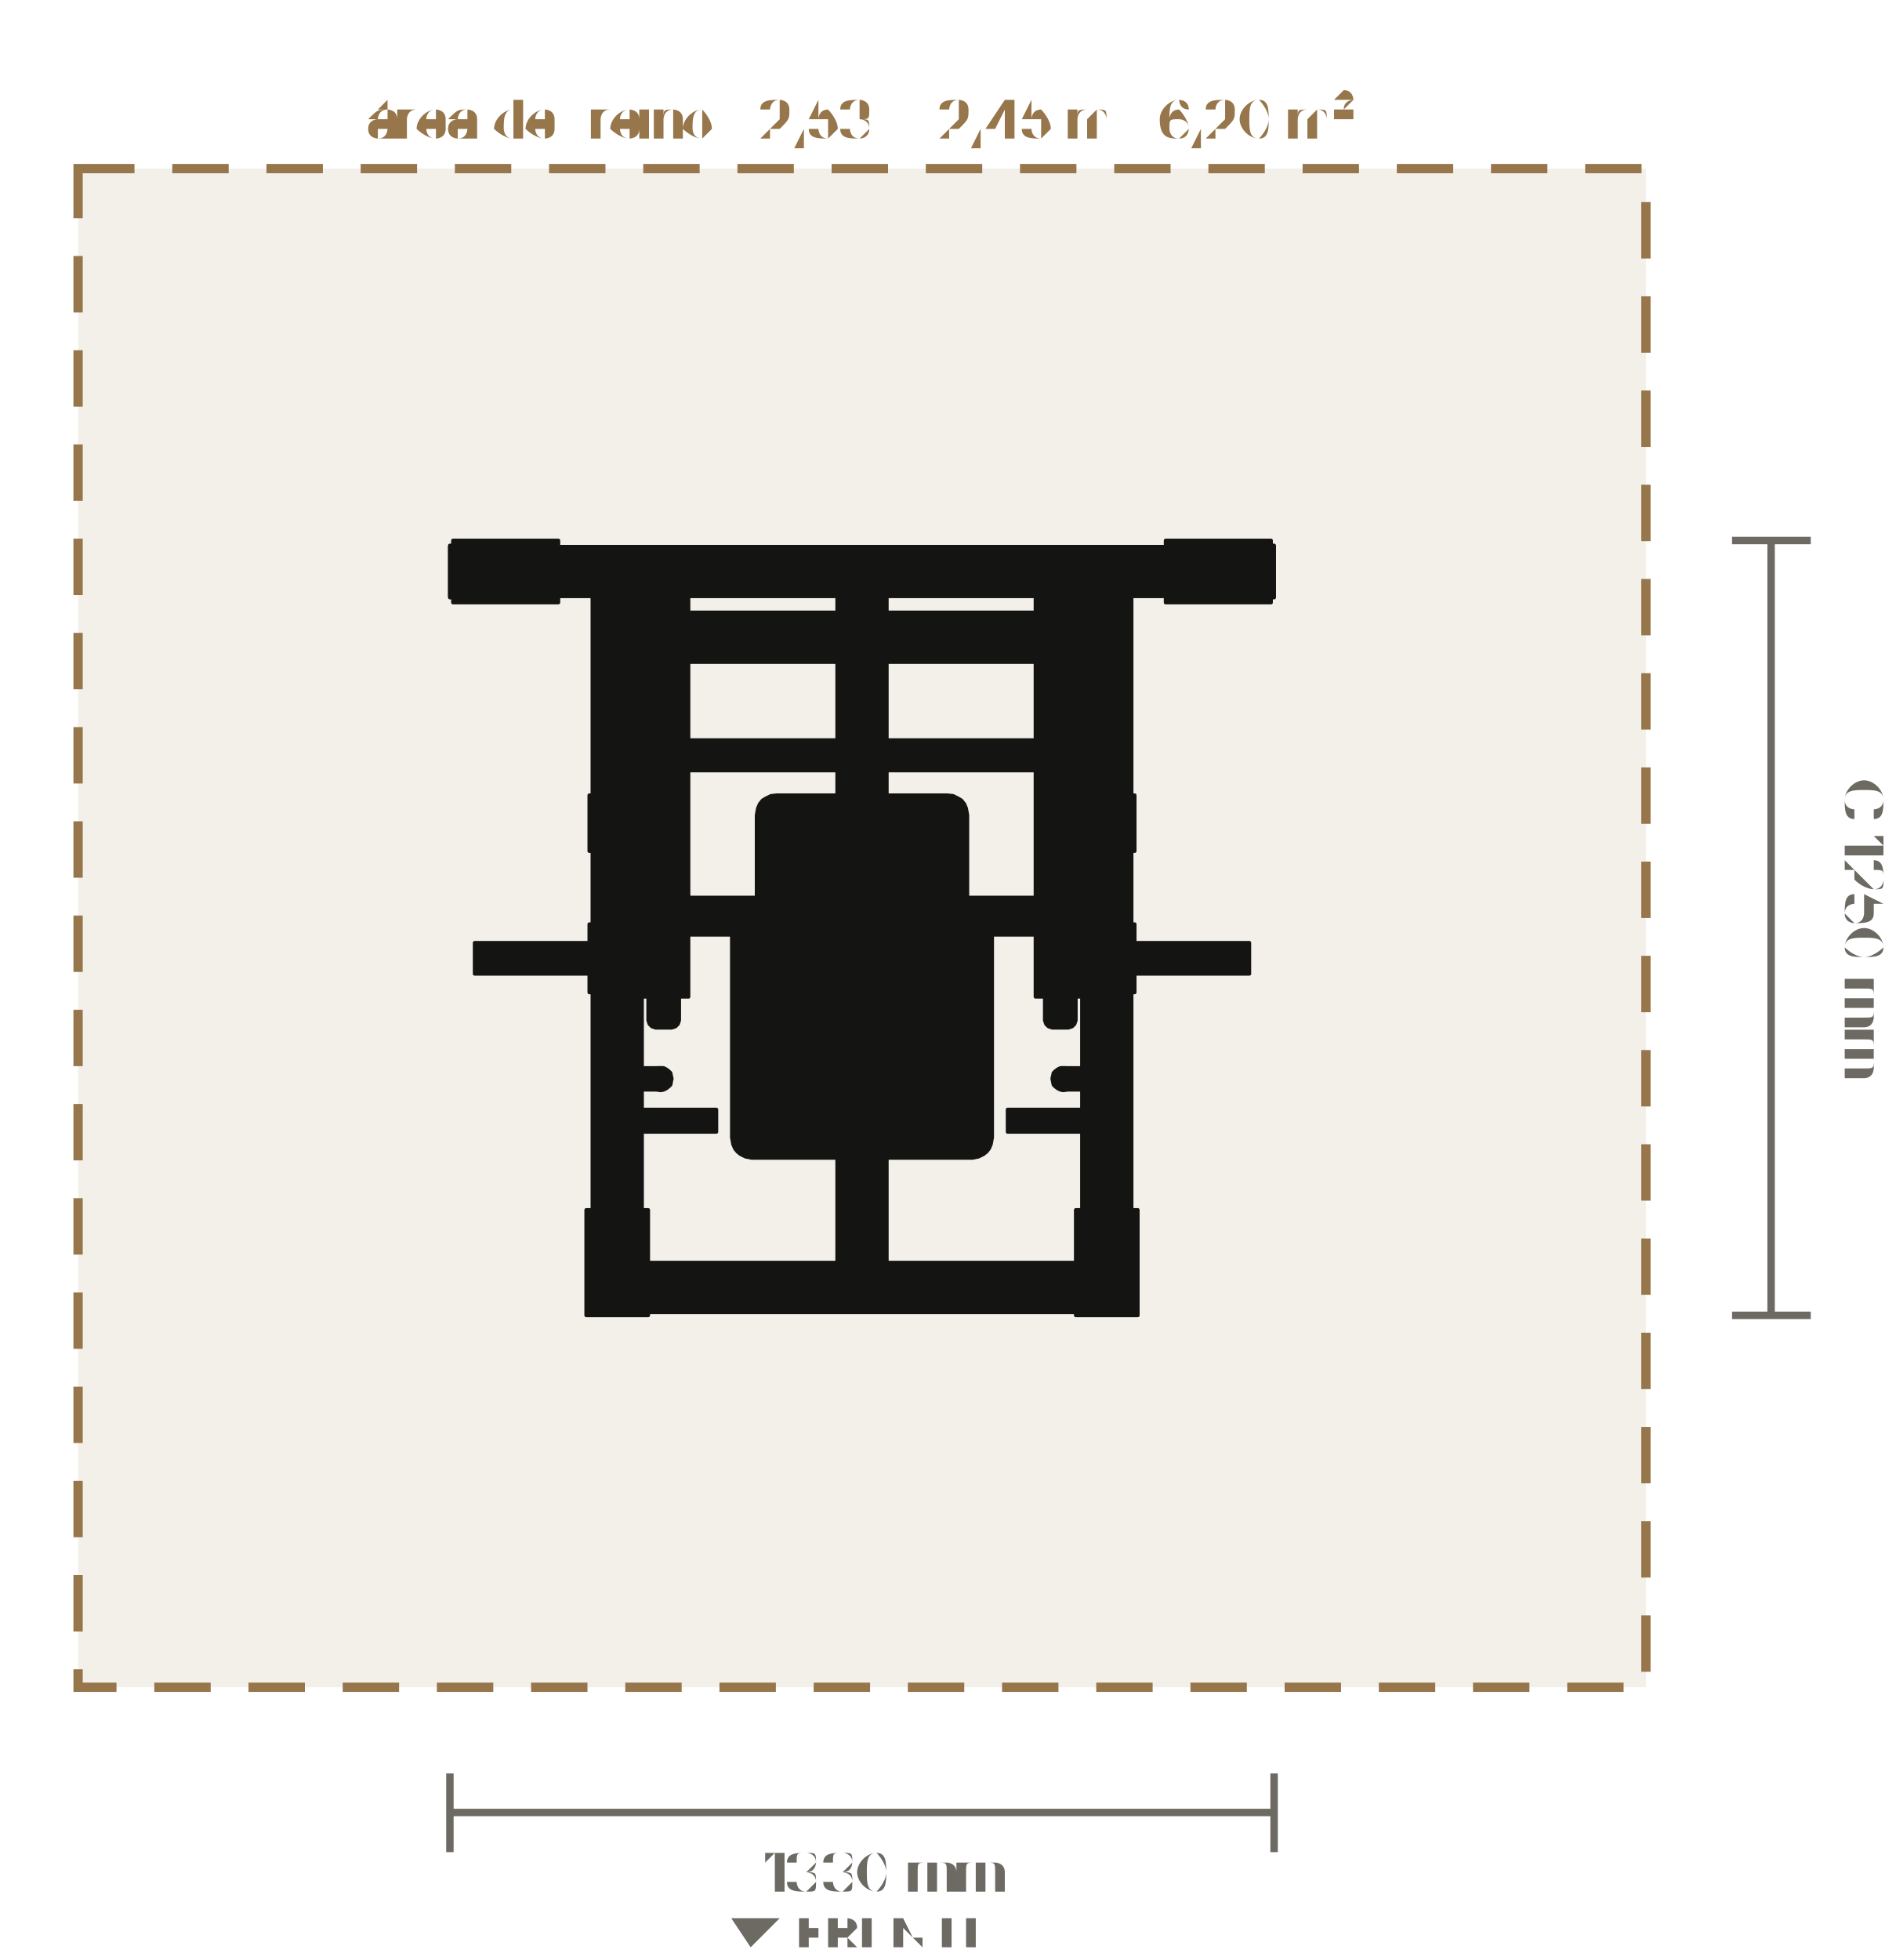
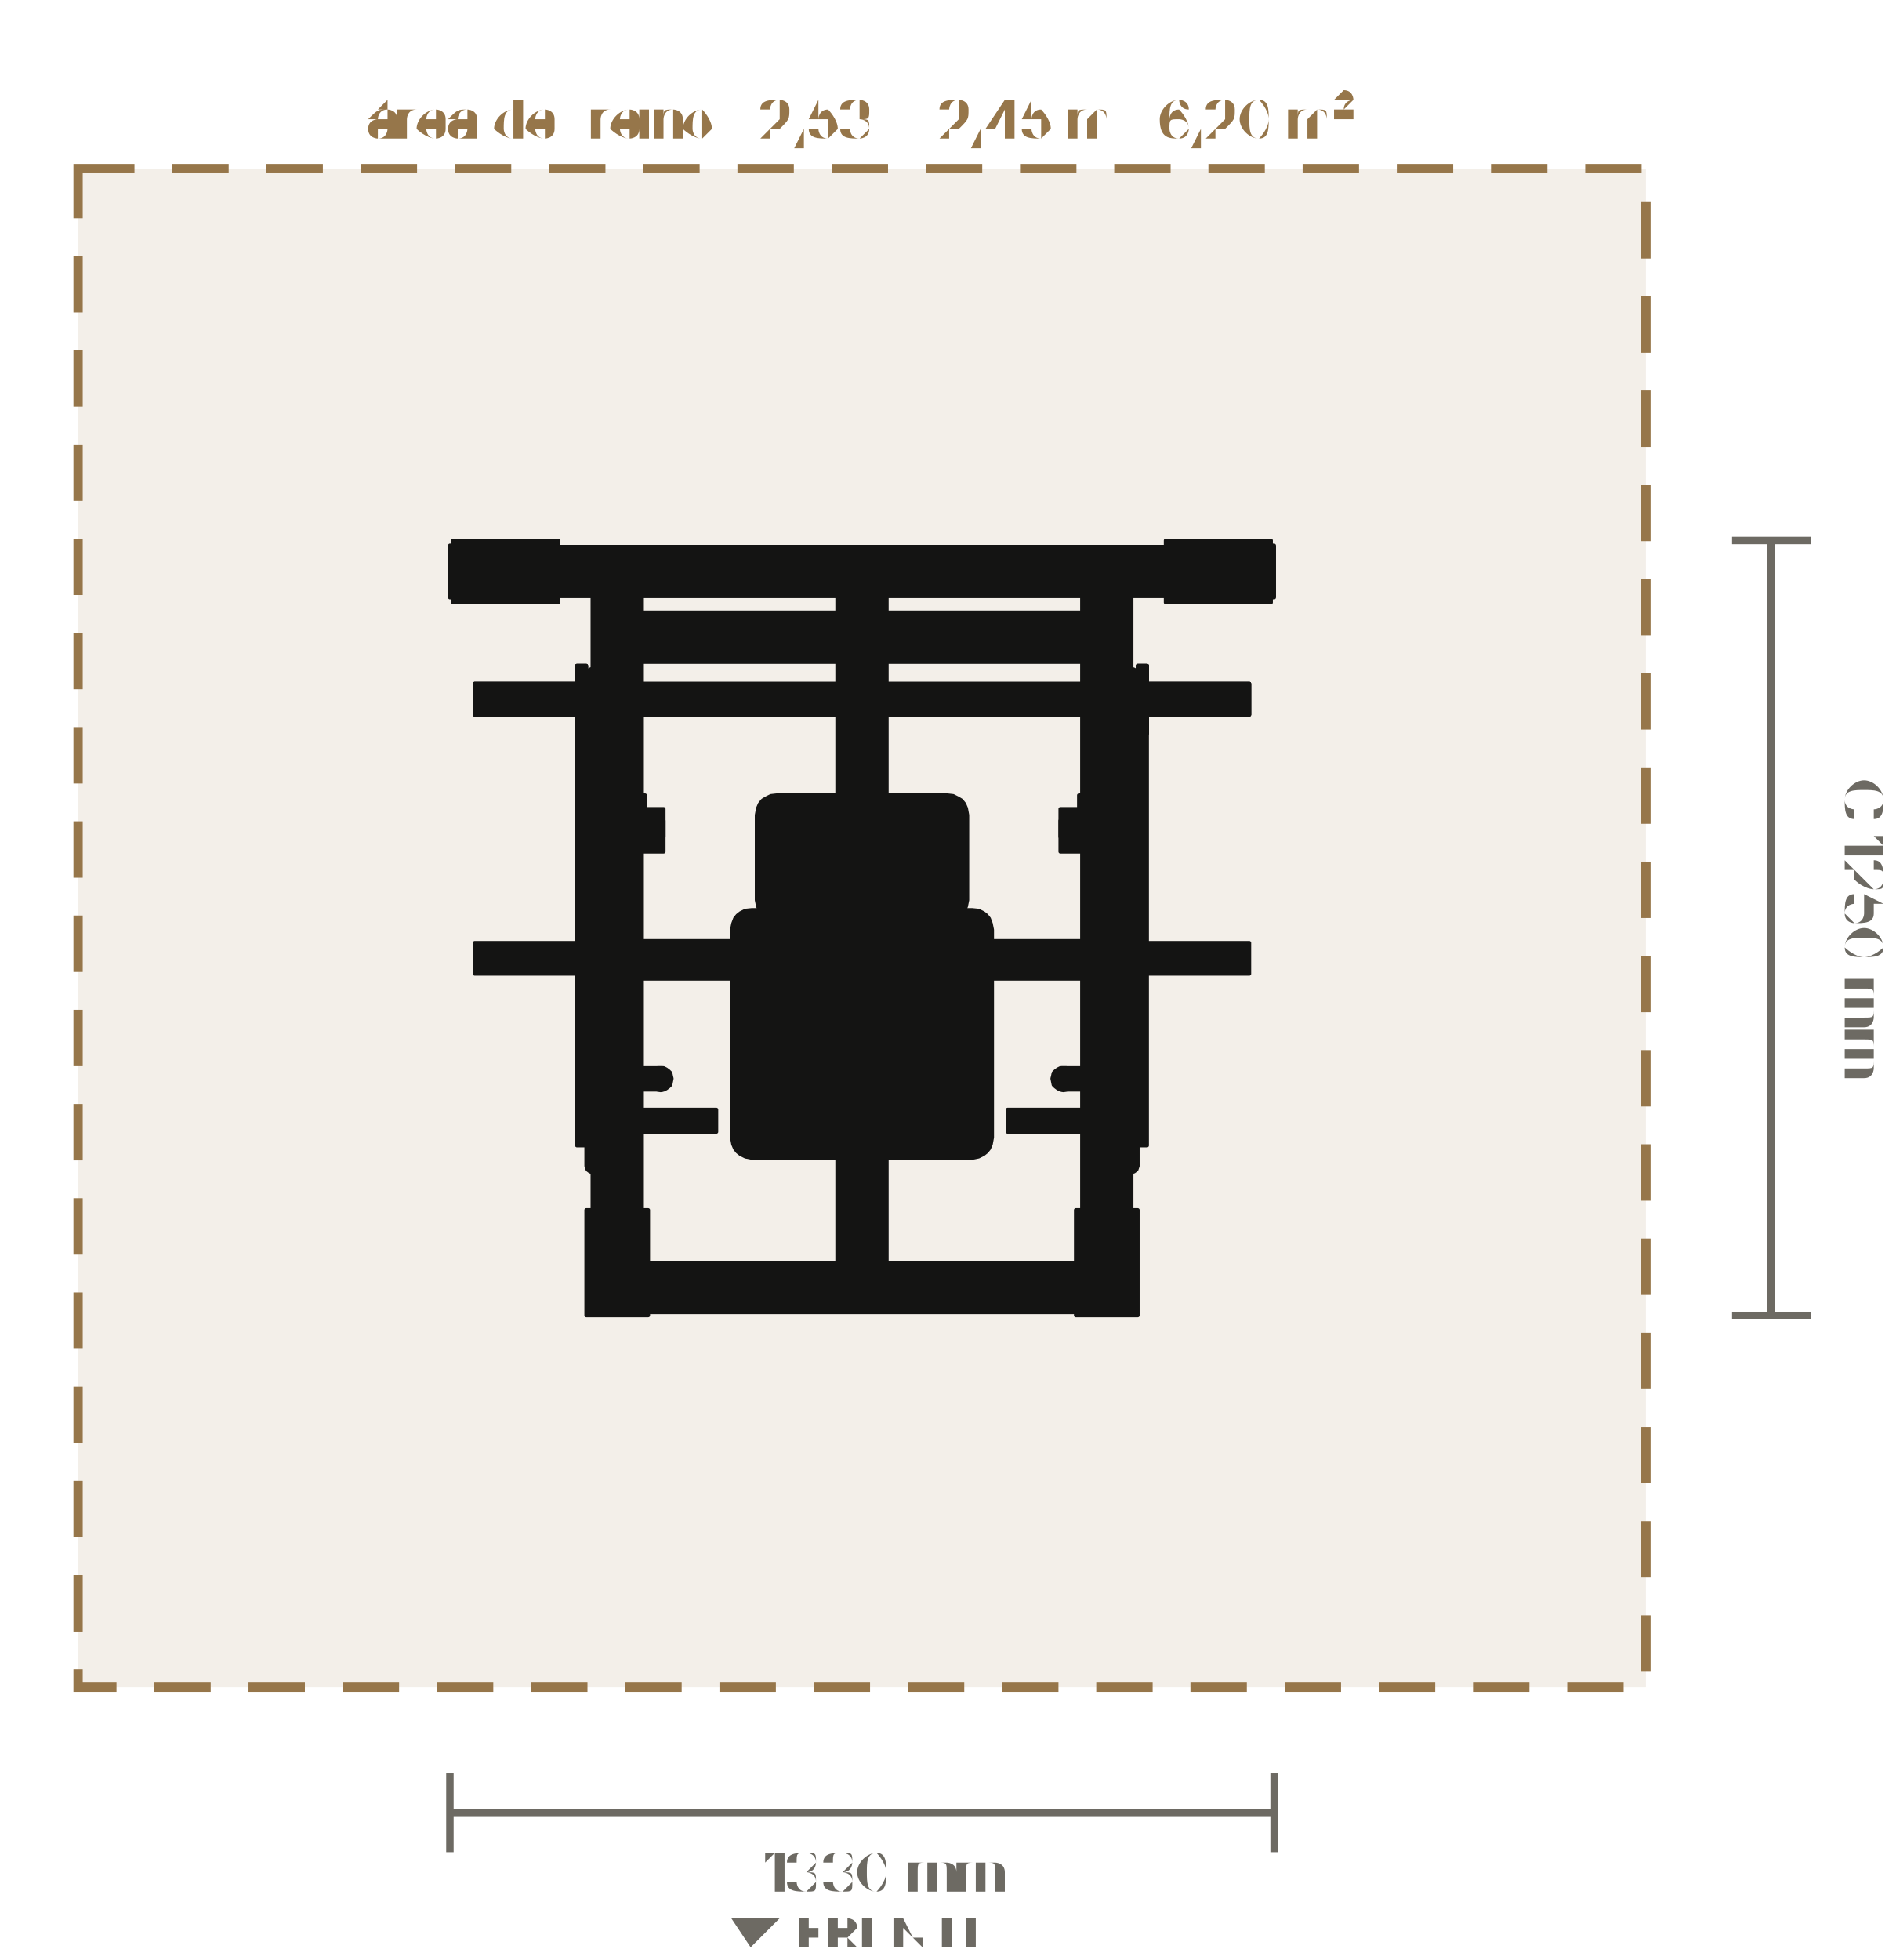
<svg xmlns="http://www.w3.org/2000/svg" viewBox="-1.391 -1.497 3.059 3.162" role="img" aria-label="Planta do Supino Reto Articulado (LD-A032): 1330 × 1250 mm, com 60 cm de área de treino em volta" data-equipment="LD-A032" data-unit="m">
  <rect class="eq-zone" x="-1.265" y="-1.225" width="2.53" height="2.45" style="fill:#96764a;fill-opacity:.12;stroke:#96764a;stroke-width:0.015;stroke-dasharray:0.091 0.061" />
  <text class="eq-zone-label" x="0" y="-1.271" style="font-family:Barlow,Inter,Arial,sans-serif;font-size:0.086px;fill:#96764a;text-anchor:middle">área de treino · 2,53 × 2,45 m · 6,20 m²</text>
  <g class="eq-parts">
    <polygon class="eq-part" points="-0.435,-0.615 -0.355,-0.615 -0.355,0.62 -0.435,0.62" style="fill:#141413;stroke:#141413;stroke-width:0.006;stroke-linejoin:round" />
    <polygon class="eq-part" points="-0.66,-0.625 -0.49,-0.625 -0.49,-0.525 -0.66,-0.525" style="fill:#141413;stroke:#141413;stroke-width:0.006;stroke-linejoin:round" />
    <polygon class="eq-part" points="-0.641,-0.575 -0.641,-0.578 -0.639,-0.581 -0.638,-0.583 -0.635,-0.585 -0.633,-0.586 -0.63,-0.586 -0.627,-0.586 -0.625,-0.585 -0.622,-0.583 -0.621,-0.581 -0.619,-0.578 -0.619,-0.575 -0.619,-0.572 -0.621,-0.57 -0.622,-0.567 -0.625,-0.566 -0.627,-0.565 -0.63,-0.564 -0.633,-0.565 -0.635,-0.566 -0.638,-0.567 -0.639,-0.57 -0.641,-0.572" style="fill:#141413;stroke:#141413;stroke-width:0.006;stroke-linejoin:round" />
    <polygon class="eq-part" points="-0.531,-0.575 -0.531,-0.578 -0.529,-0.581 -0.528,-0.583 -0.525,-0.585 -0.523,-0.586 -0.52,-0.586 -0.517,-0.586 -0.514,-0.585 -0.512,-0.583 -0.51,-0.581 -0.509,-0.578 -0.509,-0.575 -0.509,-0.572 -0.51,-0.57 -0.512,-0.567 -0.514,-0.566 -0.517,-0.565 -0.52,-0.564 -0.523,-0.565 -0.525,-0.566 -0.528,-0.567 -0.529,-0.57 -0.531,-0.572" style="fill:#141413;stroke:#141413;stroke-width:0.006;stroke-linejoin:round" />
    <polygon class="eq-part" points="-0.445,0.455 -0.345,0.455 -0.345,0.625 -0.445,0.625" style="fill:#141413;stroke:#141413;stroke-width:0.006;stroke-linejoin:round" />
    <polygon class="eq-part" points="-0.406,0.485 -0.406,0.482 -0.405,0.48 -0.403,0.477 -0.401,0.476 -0.398,0.474 -0.395,0.474 -0.392,0.474 -0.39,0.476 -0.387,0.477 -0.386,0.48 -0.384,0.482 -0.384,0.485 -0.384,0.488 -0.386,0.491 -0.387,0.493 -0.39,0.495 -0.392,0.496 -0.395,0.496 -0.398,0.496 -0.401,0.495 -0.403,0.493 -0.405,0.491 -0.406,0.488" style="fill:#141413;stroke:#141413;stroke-width:0.006;stroke-linejoin:round" />
    <polygon class="eq-part" points="-0.406,0.595 -0.406,0.592 -0.405,0.59 -0.403,0.587 -0.401,0.586 -0.398,0.585 -0.395,0.584 -0.392,0.585 -0.39,0.586 -0.387,0.587 -0.386,0.59 -0.384,0.592 -0.384,0.595 -0.384,0.598 -0.386,0.601 -0.387,0.603 -0.39,0.605 -0.392,0.606 -0.395,0.606 -0.398,0.606 -0.401,0.605 -0.403,0.603 -0.405,0.601 -0.406,0.598" style="fill:#141413;stroke:#141413;stroke-width:0.006;stroke-linejoin:round" />
    <polygon class="eq-part" points="-0.665,-0.617 -0.653,-0.617 -0.653,-0.533 -0.665,-0.533" style="fill:#141413;stroke:#141413;stroke-width:0.006;stroke-linejoin:round" />
    <polygon class="eq-part" points="-0.437,0.608 -0.353,0.608 -0.353,0.62 -0.437,0.62" style="fill:#141413;stroke:#141413;stroke-width:0.006;stroke-linejoin:round" />
    <polygon class="eq-part" points="0.355,-0.615 0.435,-0.615 0.435,0.62 0.355,0.62" style="fill:#141413;stroke:#141413;stroke-width:0.006;stroke-linejoin:round" />
    <polygon class="eq-part" points="0.49,-0.625 0.66,-0.625 0.66,-0.525 0.49,-0.525" style="fill:#141413;stroke:#141413;stroke-width:0.006;stroke-linejoin:round" />
    <polygon class="eq-part" points="0.509,-0.575 0.509,-0.578 0.51,-0.581 0.512,-0.583 0.514,-0.585 0.517,-0.586 0.52,-0.586 0.523,-0.586 0.525,-0.585 0.528,-0.583 0.529,-0.581 0.531,-0.578 0.531,-0.575 0.531,-0.572 0.529,-0.57 0.528,-0.567 0.525,-0.566 0.523,-0.565 0.52,-0.564 0.517,-0.565 0.514,-0.566 0.512,-0.567 0.51,-0.57 0.509,-0.572" style="fill:#141413;stroke:#141413;stroke-width:0.006;stroke-linejoin:round" />
    <polygon class="eq-part" points="0.619,-0.575 0.619,-0.578 0.621,-0.581 0.622,-0.583 0.625,-0.585 0.627,-0.586 0.63,-0.586 0.633,-0.586 0.635,-0.585 0.638,-0.583 0.639,-0.581 0.641,-0.578 0.641,-0.575 0.641,-0.572 0.639,-0.57 0.638,-0.567 0.635,-0.566 0.633,-0.565 0.63,-0.564 0.627,-0.565 0.625,-0.566 0.622,-0.567 0.621,-0.57 0.619,-0.572" style="fill:#141413;stroke:#141413;stroke-width:0.006;stroke-linejoin:round" />
    <polygon class="eq-part" points="0.345,0.455 0.445,0.455 0.445,0.625 0.345,0.625" style="fill:#141413;stroke:#141413;stroke-width:0.006;stroke-linejoin:round" />
    <polygon class="eq-part" points="0.384,0.485 0.384,0.482 0.386,0.48 0.387,0.477 0.39,0.476 0.392,0.474 0.395,0.474 0.398,0.474 0.401,0.476 0.403,0.477 0.405,0.48 0.406,0.482 0.406,0.485 0.406,0.488 0.405,0.491 0.403,0.493 0.401,0.495 0.398,0.496 0.395,0.496 0.392,0.496 0.39,0.495 0.387,0.493 0.386,0.491 0.384,0.488" style="fill:#141413;stroke:#141413;stroke-width:0.006;stroke-linejoin:round" />
    <polygon class="eq-part" points="0.384,0.595 0.384,0.592 0.386,0.59 0.387,0.587 0.39,0.586 0.392,0.585 0.395,0.584 0.398,0.585 0.401,0.586 0.403,0.587 0.405,0.59 0.406,0.592 0.406,0.595 0.406,0.598 0.405,0.601 0.403,0.603 0.401,0.605 0.398,0.606 0.395,0.606 0.392,0.606 0.39,0.605 0.387,0.603 0.386,0.601 0.384,0.598" style="fill:#141413;stroke:#141413;stroke-width:0.006;stroke-linejoin:round" />
    <polygon class="eq-part" points="0.653,-0.617 0.665,-0.617 0.665,-0.533 0.653,-0.533" style="fill:#141413;stroke:#141413;stroke-width:0.006;stroke-linejoin:round" />
    <polygon class="eq-part" points="0.353,0.608 0.437,0.608 0.437,0.62 0.353,0.62" style="fill:#141413;stroke:#141413;stroke-width:0.006;stroke-linejoin:round" />
    <polygon class="eq-part" points="-0.665,-0.615 0.665,-0.615 0.665,-0.535 -0.665,-0.535" style="fill:#141413;stroke:#141413;stroke-width:0.006;stroke-linejoin:round" />
    <polygon class="eq-part" points="-0.395,0.54 0.395,0.54 0.395,0.62 -0.395,0.62" style="fill:#141413;stroke:#141413;stroke-width:0.006;stroke-linejoin:round" />
    <polygon class="eq-part" points="-0.04,-0.575 0.04,-0.575 0.04,0.58 -0.04,0.58" style="fill:#141413;stroke:#141413;stroke-width:0.006;stroke-linejoin:round" />
    <polygon class="eq-part" points="-0.035,0.148 -0.035,0.145 -0.033,0.142 -0.032,0.139 -0.029,0.137 -0.026,0.136 -0.023,0.136 0.023,0.136 0.026,0.136 0.029,0.137 0.032,0.139 0.033,0.142 0.035,0.145 0.035,0.148 0.035,0.194 0.035,0.197 0.033,0.2 0.032,0.202 0.029,0.204 0.026,0.205 0.023,0.206 -0.023,0.206 -0.026,0.205 -0.029,0.204 -0.032,0.202 -0.033,0.2 -0.035,0.197 -0.035,0.194" style="fill:#141413;stroke:#141413;stroke-width:0.006;stroke-linejoin:round" />
    <polygon class="eq-part" points="0.035,0.148 0.047,0.148 0.047,0.193 0.035,0.193" style="fill:#141413;stroke:#141413;stroke-width:0.006;stroke-linejoin:round" />
    <polygon class="eq-part" points="0.033,0.171 0.033,0.169 0.033,0.167 0.033,0.166 0.034,0.165 0.034,0.164 0.035,0.164 0.115,0.164 0.116,0.164 0.116,0.165 0.117,0.166 0.117,0.167 0.117,0.169 0.117,0.171 0.117,0.172 0.117,0.174 0.117,0.176 0.116,0.177 0.116,0.177 0.115,0.178 0.035,0.178 0.034,0.177 0.034,0.177 0.033,0.176 0.033,0.174 0.033,0.172" style="fill:#141413;stroke:#141413;stroke-width:0.006;stroke-linejoin:round" />
    <polygon class="eq-part" points="-0.21,0.003 -0.208,-0.007 -0.205,-0.015 -0.201,-0.02 -0.196,-0.024 -0.188,-0.028 -0.178,-0.029 0.178,-0.029 0.188,-0.028 0.196,-0.024 0.201,-0.02 0.205,-0.015 0.208,-0.007 0.21,0.003 0.21,0.338 0.208,0.349 0.205,0.356 0.201,0.361 0.196,0.365 0.188,0.369 0.178,0.371 -0.178,0.371 -0.188,0.369 -0.196,0.365 -0.201,0.361 -0.205,0.356 -0.208,0.349 -0.21,0.338" style="fill:#141413;stroke:#141413;stroke-width:0.006;stroke-linejoin:round" />
    <polygon class="eq-part" points="-0.17,-0.182 -0.168,-0.193 -0.165,-0.2 -0.161,-0.205 -0.16,-0.206 -0.155,-0.209 -0.147,-0.213 -0.138,-0.214 0.138,-0.214 0.147,-0.213 0.155,-0.209 0.16,-0.206 0.161,-0.205 0.165,-0.2 0.168,-0.193 0.17,-0.182 0.17,-0.045 0.168,-0.035 0.165,-0.027 0.161,-0.023 0.16,-0.022 0.155,-0.018 0.147,-0.015 0.138,-0.013 -0.138,-0.013 -0.147,-0.015 -0.155,-0.018 -0.16,-0.022 -0.161,-0.023 -0.165,-0.027 -0.168,-0.035 -0.17,-0.045" style="fill:#141413;stroke:#141413;stroke-width:0.006;stroke-linejoin:round" />
    <polygon class="eq-part" points="-0.03,-0.223 -0.028,-0.229 -0.024,-0.233 -0.018,-0.235 0.018,-0.235 0.024,-0.233 0.028,-0.229 0.03,-0.223 0.03,-0.091 0.028,-0.085 0.024,-0.081 0.018,-0.079 -0.018,-0.079 -0.024,-0.081 -0.028,-0.085 -0.03,-0.091" style="fill:#141413;stroke:#141413;stroke-width:0.006;stroke-linejoin:round" />
    <polygon class="eq-part" points="0.35,-0.214 0.44,-0.214 0.44,-0.124 0.35,-0.124" style="fill:#141413;stroke:#141413;stroke-width:0.006;stroke-linejoin:round" />
    <polygon class="eq-part" points="0.365,-0.18 0.367,-0.184 0.371,-0.187 0.377,-0.188 0.413,-0.188 0.419,-0.187 0.423,-0.184 0.425,-0.18 0.425,0.328 0.423,0.334 0.419,0.338 0.413,0.34 0.377,0.34 0.371,0.338 0.367,0.334 0.365,0.328" style="fill:#141413;stroke:#141413;stroke-width:0.006;stroke-linejoin:round" />
    <polygon class="eq-part" points="0.235,0.293 0.395,0.293 0.395,0.329 0.235,0.329" style="fill:#141413;stroke:#141413;stroke-width:0.006;stroke-linejoin:round" />
    <polygon class="eq-part" points="0.32,0.234 0.32,0.232 0.321,0.23 0.321,0.229 0.321,0.227 0.322,0.226 0.323,0.226 0.398,0.226 0.398,0.226 0.399,0.227 0.399,0.229 0.4,0.23 0.4,0.232 0.4,0.234 0.4,0.253 0.4,0.255 0.4,0.257 0.399,0.259 0.399,0.26 0.398,0.261 0.398,0.261 0.323,0.261 0.322,0.261 0.321,0.26 0.321,0.259 0.321,0.257 0.32,0.255 0.32,0.253" style="fill:#141413;stroke:#141413;stroke-width:0.006;stroke-linejoin:round" />
    <polygon class="eq-part" points="0.307,0.243 0.308,0.239 0.309,0.234 0.312,0.231 0.316,0.228 0.32,0.226 0.325,0.226 0.33,0.226 0.334,0.228 0.338,0.231 0.341,0.234 0.342,0.239 0.343,0.243 0.342,0.248 0.341,0.253 0.338,0.256 0.334,0.259 0.33,0.261 0.325,0.262 0.32,0.261 0.316,0.259 0.312,0.256 0.309,0.253 0.308,0.248" style="fill:#141413;stroke:#141413;stroke-width:0.006;stroke-linejoin:round" />
    <polygon class="eq-part" points="0.425,-0.006 0.44,-0.006 0.44,0.104 0.425,0.104" style="fill:#141413;stroke:#141413;stroke-width:0.006;stroke-linejoin:round" />
    <polygon class="eq-part" points="0.44,0.024 0.625,0.024 0.625,0.074 0.44,0.074" style="fill:#141413;stroke:#141413;stroke-width:0.006;stroke-linejoin:round" />
    <polygon class="eq-part" points="-0.44,-0.214 -0.35,-0.214 -0.35,-0.124 -0.44,-0.124" style="fill:#141413;stroke:#141413;stroke-width:0.006;stroke-linejoin:round" />
    <polygon class="eq-part" points="-0.425,-0.18 -0.423,-0.184 -0.419,-0.187 -0.413,-0.188 -0.377,-0.188 -0.371,-0.187 -0.367,-0.184 -0.365,-0.18 -0.365,0.328 -0.367,0.334 -0.371,0.338 -0.377,0.34 -0.413,0.34 -0.419,0.338 -0.423,0.334 -0.425,0.328" style="fill:#141413;stroke:#141413;stroke-width:0.006;stroke-linejoin:round" />
    <polygon class="eq-part" points="-0.395,0.293 -0.235,0.293 -0.235,0.329 -0.395,0.329" style="fill:#141413;stroke:#141413;stroke-width:0.006;stroke-linejoin:round" />
    <polygon class="eq-part" points="-0.4,0.234 -0.4,0.232 -0.4,0.23 -0.399,0.229 -0.399,0.227 -0.398,0.226 -0.398,0.226 -0.323,0.226 -0.322,0.226 -0.321,0.227 -0.321,0.229 -0.321,0.23 -0.32,0.232 -0.32,0.234 -0.32,0.253 -0.32,0.255 -0.321,0.257 -0.321,0.259 -0.321,0.26 -0.322,0.261 -0.323,0.261 -0.398,0.261 -0.398,0.261 -0.399,0.26 -0.399,0.259 -0.4,0.257 -0.4,0.255 -0.4,0.253" style="fill:#141413;stroke:#141413;stroke-width:0.006;stroke-linejoin:round" />
    <polygon class="eq-part" points="-0.343,0.243 -0.342,0.239 -0.341,0.234 -0.338,0.231 -0.334,0.228 -0.33,0.226 -0.325,0.226 -0.32,0.226 -0.316,0.228 -0.312,0.231 -0.309,0.234 -0.308,0.239 -0.307,0.243 -0.308,0.248 -0.309,0.253 -0.312,0.256 -0.316,0.259 -0.32,0.261 -0.325,0.262 -0.33,0.261 -0.334,0.259 -0.338,0.256 -0.341,0.253 -0.342,0.248" style="fill:#141413;stroke:#141413;stroke-width:0.006;stroke-linejoin:round" />
    <polygon class="eq-part" points="-0.44,-0.006 -0.425,-0.006 -0.425,0.104 -0.44,0.104" style="fill:#141413;stroke:#141413;stroke-width:0.006;stroke-linejoin:round" />
    <polygon class="eq-part" points="-0.625,0.024 -0.44,0.024 -0.44,0.074 -0.625,0.074" style="fill:#141413;stroke:#141413;stroke-width:0.006;stroke-linejoin:round" />
-     <polygon class="eq-part" points="0.295,-0.057 0.297,-0.062 0.301,-0.067 0.307,-0.069 0.333,-0.069 0.339,-0.067 0.343,-0.062 0.345,-0.057 0.345,0.149 0.343,0.155 0.339,0.159 0.333,0.161 0.307,0.161 0.301,0.159 0.297,0.155 0.295,0.149" style="fill:#141413;stroke:#141413;stroke-width:0.006;stroke-linejoin:round" />
-     <polygon class="eq-part" points="0.295,-0.601 0.297,-0.607 0.301,-0.611 0.307,-0.613 0.333,-0.613 0.339,-0.611 0.343,-0.607 0.345,-0.601 0.345,-0.24 0.343,-0.234 0.339,-0.23 0.333,-0.229 0.307,-0.229 0.301,-0.23 0.297,-0.234 0.295,-0.24" style="fill:#141413;stroke:#141413;stroke-width:0.006;stroke-linejoin:round" />
-     <polygon class="eq-part" points="0.295,-0.279 0.345,-0.279 0.345,-0.018 0.295,-0.018" style="fill:#141413;stroke:#141413;stroke-width:0.006;stroke-linejoin:round" />
-     <polygon class="eq-part" points="0.295,-0.329 0.345,-0.329 0.345,0.032 0.295,0.032" style="fill:#141413;stroke:#141413;stroke-width:0.006;stroke-linejoin:round" />
-     <polygon class="eq-part" points="0.28,-0.565 0.36,-0.565 0.36,0.111 0.28,0.111" style="fill:#141413;stroke:#141413;stroke-width:0.006;stroke-linejoin:round" />
-     <polygon class="eq-part" points="-0.345,-0.057 -0.343,-0.062 -0.339,-0.067 -0.333,-0.069 -0.307,-0.069 -0.301,-0.067 -0.297,-0.062 -0.295,-0.057 -0.295,0.149 -0.297,0.155 -0.301,0.159 -0.307,0.161 -0.333,0.161 -0.339,0.159 -0.343,0.155 -0.345,0.149" style="fill:#141413;stroke:#141413;stroke-width:0.006;stroke-linejoin:round" />
-     <polygon class="eq-part" points="-0.345,-0.601 -0.343,-0.607 -0.339,-0.611 -0.333,-0.613 -0.307,-0.613 -0.301,-0.611 -0.297,-0.607 -0.295,-0.601 -0.295,-0.24 -0.297,-0.234 -0.301,-0.23 -0.307,-0.229 -0.333,-0.229 -0.339,-0.23 -0.343,-0.234 -0.345,-0.24" style="fill:#141413;stroke:#141413;stroke-width:0.006;stroke-linejoin:round" />
-     <polygon class="eq-part" points="-0.345,-0.279 -0.295,-0.279 -0.295,-0.018 -0.345,-0.018" style="fill:#141413;stroke:#141413;stroke-width:0.006;stroke-linejoin:round" />
-     <polygon class="eq-part" points="-0.345,-0.329 -0.295,-0.329 -0.295,0.032 -0.345,0.032" style="fill:#141413;stroke:#141413;stroke-width:0.006;stroke-linejoin:round" />
-     <polygon class="eq-part" points="-0.36,-0.565 -0.28,-0.565 -0.28,0.111 -0.36,0.111" style="fill:#141413;stroke:#141413;stroke-width:0.006;stroke-linejoin:round" />
-     <polygon class="eq-part" points="-0.32,-0.049 0.32,-0.049 0.32,0.011 -0.32,0.011" style="fill:#141413;stroke:#141413;stroke-width:0.006;stroke-linejoin:round" />
-     <polygon class="eq-part" points="-0.32,-0.303 0.32,-0.303 0.32,-0.254 -0.32,-0.254" style="fill:#141413;stroke:#141413;stroke-width:0.006;stroke-linejoin:round" />
+     <polygon class="eq-part" points="0.395,-0.406 0.395,-0.41 0.397,-0.412 0.399,-0.415 0.401,-0.417 0.404,-0.418 0.407,-0.418 0.433,-0.418 0.436,-0.418 0.439,-0.417 0.442,-0.415 0.443,-0.412 0.445,-0.41 0.445,-0.406 0.445,-0.331 0.445,-0.327 0.443,-0.325 0.442,-0.322 0.439,-0.32 0.436,-0.319 0.433,-0.319 0.407,-0.319 0.404,-0.319 0.401,-0.32 0.399,-0.322 0.397,-0.325 0.395,-0.327 0.395,-0.331" style="fill:#141413;stroke:#141413;stroke-width:0.006;stroke-linejoin:round" />
+     <polygon class="eq-part" points="0.395,-0.137 0.397,-0.143 0.401,-0.147 0.407,-0.149 0.433,-0.149 0.439,-0.147 0.443,-0.143 0.445,-0.137 0.445,0.384 0.443,0.39 0.439,0.393 0.433,0.395 0.407,0.395 0.401,0.393 0.397,0.39 0.395,0.384" style="fill:#141413;stroke:#141413;stroke-width:0.006;stroke-linejoin:round" />
+     <polygon class="eq-part" points="0.395,-0.368 0.445,-0.368 0.445,0.051 0.395,0.051" style="fill:#141413;stroke:#141413;stroke-width:0.006;stroke-linejoin:round" />
+     <polygon class="eq-part" points="0.395,-0.368 0.445,-0.368 0.445,0.07 0.395,0.07" style="fill:#141413;stroke:#141413;stroke-width:0.006;stroke-linejoin:round" />
+     <polygon class="eq-part" points="0.395,-0.368 0.445,-0.368 0.445,-0.051 0.395,-0.051" style="fill:#141413;stroke:#141413;stroke-width:0.006;stroke-linejoin:round" />
+     <polygon class="eq-part" points="0.38,-0.368 0.46,-0.368 0.46,0.351 0.38,0.351" style="fill:#141413;stroke:#141413;stroke-width:0.006;stroke-linejoin:round" />
+     <polygon class="eq-part" points="0.445,-0.423 0.46,-0.423 0.46,-0.314 0.445,-0.314" style="fill:#141413;stroke:#141413;stroke-width:0.006;stroke-linejoin:round" />
+     <polygon class="eq-part" points="0.46,-0.394 0.625,-0.394 0.625,-0.344 0.46,-0.344" style="fill:#141413;stroke:#141413;stroke-width:0.006;stroke-linejoin:round" />
+     <polygon class="eq-part" points="0.445,-0.423 0.46,-0.423 0.46,-0.314 0.445,-0.314" style="fill:#141413;stroke:#141413;stroke-width:0.006;stroke-linejoin:round" />
+     <polygon class="eq-part" points="0.46,-0.394 0.625,-0.394 0.625,-0.344 0.46,-0.344" style="fill:#141413;stroke:#141413;stroke-width:0.006;stroke-linejoin:round" />
+     <polygon class="eq-part" points="0.445,-0.423 0.46,-0.423 0.46,-0.314 0.445,-0.314" style="fill:#141413;stroke:#141413;stroke-width:0.006;stroke-linejoin:round" />
+     <polygon class="eq-part" points="0.46,-0.394 0.625,-0.394 0.625,-0.344 0.46,-0.344" style="fill:#141413;stroke:#141413;stroke-width:0.006;stroke-linejoin:round" />
+     <polygon class="eq-part" points="0.32,-0.173 0.42,-0.173 0.42,-0.123 0.32,-0.123" style="fill:#141413;stroke:#141413;stroke-width:0.006;stroke-linejoin:round" />
+     <polygon class="eq-part" points="-0.445,-0.406 -0.445,-0.41 -0.443,-0.412 -0.442,-0.415 -0.439,-0.417 -0.436,-0.418 -0.433,-0.418 -0.407,-0.418 -0.404,-0.418 -0.401,-0.417 -0.399,-0.415 -0.397,-0.412 -0.395,-0.41 -0.395,-0.406 -0.395,-0.331 -0.395,-0.327 -0.397,-0.325 -0.399,-0.322 -0.401,-0.32 -0.404,-0.319 -0.407,-0.319 -0.433,-0.319 -0.436,-0.319 -0.439,-0.32 -0.442,-0.322 -0.443,-0.325 -0.445,-0.327 -0.445,-0.331" style="fill:#141413;stroke:#141413;stroke-width:0.006;stroke-linejoin:round" />
+     <polygon class="eq-part" points="-0.445,-0.137 -0.443,-0.143 -0.439,-0.147 -0.433,-0.149 -0.407,-0.149 -0.401,-0.147 -0.397,-0.143 -0.395,-0.137 -0.395,0.384 -0.397,0.39 -0.401,0.393 -0.407,0.395 -0.433,0.395 -0.439,0.393 -0.443,0.39 -0.445,0.384" style="fill:#141413;stroke:#141413;stroke-width:0.006;stroke-linejoin:round" />
+     <polygon class="eq-part" points="-0.445,-0.368 -0.395,-0.368 -0.395,0.051 -0.445,0.051" style="fill:#141413;stroke:#141413;stroke-width:0.006;stroke-linejoin:round" />
+     <polygon class="eq-part" points="-0.445,-0.368 -0.395,-0.368 -0.395,0.07 -0.445,0.07" style="fill:#141413;stroke:#141413;stroke-width:0.006;stroke-linejoin:round" />
+     <polygon class="eq-part" points="-0.445,-0.368 -0.395,-0.368 -0.395,-0.051 -0.445,-0.051" style="fill:#141413;stroke:#141413;stroke-width:0.006;stroke-linejoin:round" />
+     <polygon class="eq-part" points="-0.46,-0.368 -0.38,-0.368 -0.38,0.351 -0.46,0.351" style="fill:#141413;stroke:#141413;stroke-width:0.006;stroke-linejoin:round" />
+     <polygon class="eq-part" points="-0.46,-0.423 -0.445,-0.423 -0.445,-0.314 -0.46,-0.314" style="fill:#141413;stroke:#141413;stroke-width:0.006;stroke-linejoin:round" />
+     <polygon class="eq-part" points="-0.625,-0.394 -0.46,-0.394 -0.46,-0.344 -0.625,-0.344" style="fill:#141413;stroke:#141413;stroke-width:0.006;stroke-linejoin:round" />
+     <polygon class="eq-part" points="-0.46,-0.423 -0.445,-0.423 -0.445,-0.314 -0.46,-0.314" style="fill:#141413;stroke:#141413;stroke-width:0.006;stroke-linejoin:round" />
+     <polygon class="eq-part" points="-0.625,-0.394 -0.46,-0.394 -0.46,-0.344 -0.625,-0.344" style="fill:#141413;stroke:#141413;stroke-width:0.006;stroke-linejoin:round" />
+     <polygon class="eq-part" points="-0.46,-0.423 -0.445,-0.423 -0.445,-0.314 -0.46,-0.314" style="fill:#141413;stroke:#141413;stroke-width:0.006;stroke-linejoin:round" />
+     <polygon class="eq-part" points="-0.625,-0.394 -0.46,-0.394 -0.46,-0.344 -0.625,-0.344" style="fill:#141413;stroke:#141413;stroke-width:0.006;stroke-linejoin:round" />
+     <polygon class="eq-part" points="-0.42,-0.173 -0.32,-0.173 -0.32,-0.123 -0.42,-0.123" style="fill:#141413;stroke:#141413;stroke-width:0.006;stroke-linejoin:round" />
+     <polygon class="eq-part" points="-0.42,0.021 0.42,0.021 0.42,0.082 -0.42,0.082" style="fill:#141413;stroke:#141413;stroke-width:0.006;stroke-linejoin:round" />
+     <polygon class="eq-part" points="-0.42,-0.394 0.42,-0.394 0.42,-0.344 -0.42,-0.344" style="fill:#141413;stroke:#141413;stroke-width:0.006;stroke-linejoin:round" />
+     <polygon class="eq-part" points="-0.42,-0.394 0.42,-0.394 0.42,-0.344 -0.42,-0.344" style="fill:#141413;stroke:#141413;stroke-width:0.006;stroke-linejoin:round" />
    <polygon class="eq-part" points="0.32,-0.192 0.365,-0.192 0.365,-0.147 0.32,-0.147" style="fill:#141413;stroke:#141413;stroke-width:0.006;stroke-linejoin:round" />
    <polygon class="eq-part" points="-0.365,-0.192 -0.32,-0.192 -0.32,-0.147 -0.365,-0.147" style="fill:#141413;stroke:#141413;stroke-width:0.006;stroke-linejoin:round" />
    <polygon class="eq-part" points="-0.395,-0.509 0.395,-0.509 0.395,-0.429 -0.395,-0.429" style="fill:#141413;stroke:#141413;stroke-width:0.006;stroke-linejoin:round" />
    <polygon class="eq-part" points="0.36,-0.549 0.372,-0.549 0.372,-0.389 0.36,-0.389" style="fill:#141413;stroke:#141413;stroke-width:0.006;stroke-linejoin:round" />
    <polygon class="eq-part" points="0.372,-0.53 0.38,-0.53 0.38,-0.508 0.372,-0.508" style="fill:#141413;stroke:#141413;stroke-width:0.006;stroke-linejoin:round" />
    <polygon class="eq-part" points="0.372,-0.43 0.38,-0.43 0.38,-0.408 0.372,-0.408" style="fill:#141413;stroke:#141413;stroke-width:0.006;stroke-linejoin:round" />
    <polygon class="eq-part" points="-0.372,-0.549 -0.36,-0.549 -0.36,-0.389 -0.372,-0.389" style="fill:#141413;stroke:#141413;stroke-width:0.006;stroke-linejoin:round" />
    <polygon class="eq-part" points="-0.38,-0.53 -0.372,-0.53 -0.372,-0.508 -0.38,-0.508" style="fill:#141413;stroke:#141413;stroke-width:0.006;stroke-linejoin:round" />
    <polygon class="eq-part" points="-0.38,-0.43 -0.372,-0.43 -0.372,-0.408 -0.38,-0.408" style="fill:#141413;stroke:#141413;stroke-width:0.006;stroke-linejoin:round" />
  </g>
  <line class="eq-dim" x1="-0.665" y1="1.427" x2="0.665" y2="1.427" style="stroke:#6d6a63;stroke-width:0.012" />
  <line class="eq-dim" x1="-0.665" y1="1.364" x2="-0.665" y2="1.491" style="stroke:#6d6a63;stroke-width:0.012" />
  <line class="eq-dim" x1="0.665" y1="1.364" x2="0.665" y2="1.491" style="stroke:#6d6a63;stroke-width:0.012" />
  <text class="eq-text" x="0" y="1.555" style="font-family:Barlow,Inter,Arial,sans-serif;font-size:0.091px;fill:#6d6a63;text-anchor:middle">L 1330 mm</text>
  <line class="eq-dim" x1="1.467" y1="-0.625" x2="1.467" y2="0.625" style="stroke:#6d6a63;stroke-width:0.012" />
  <line class="eq-dim" x1="1.404" y1="-0.625" x2="1.531" y2="-0.625" style="stroke:#6d6a63;stroke-width:0.012" />
  <line class="eq-dim" x1="1.404" y1="0.625" x2="1.531" y2="0.625" style="stroke:#6d6a63;stroke-width:0.012" />
  <text class="eq-text" x="1.586" y="0" transform="rotate(90 1.5858 0)" style="font-family:Barlow,Inter,Arial,sans-serif;font-size:0.091px;fill:#6d6a63;text-anchor:middle">C 1250 mm</text>
  <text class="eq-text" x="0" y="1.646" style="font-family:Barlow,Inter,Arial,sans-serif;font-size:0.091px;fill:#6d6a63;text-anchor:middle;font-size:0.073px;letter-spacing:.1em">▼ FRENTE</text>
</svg>
